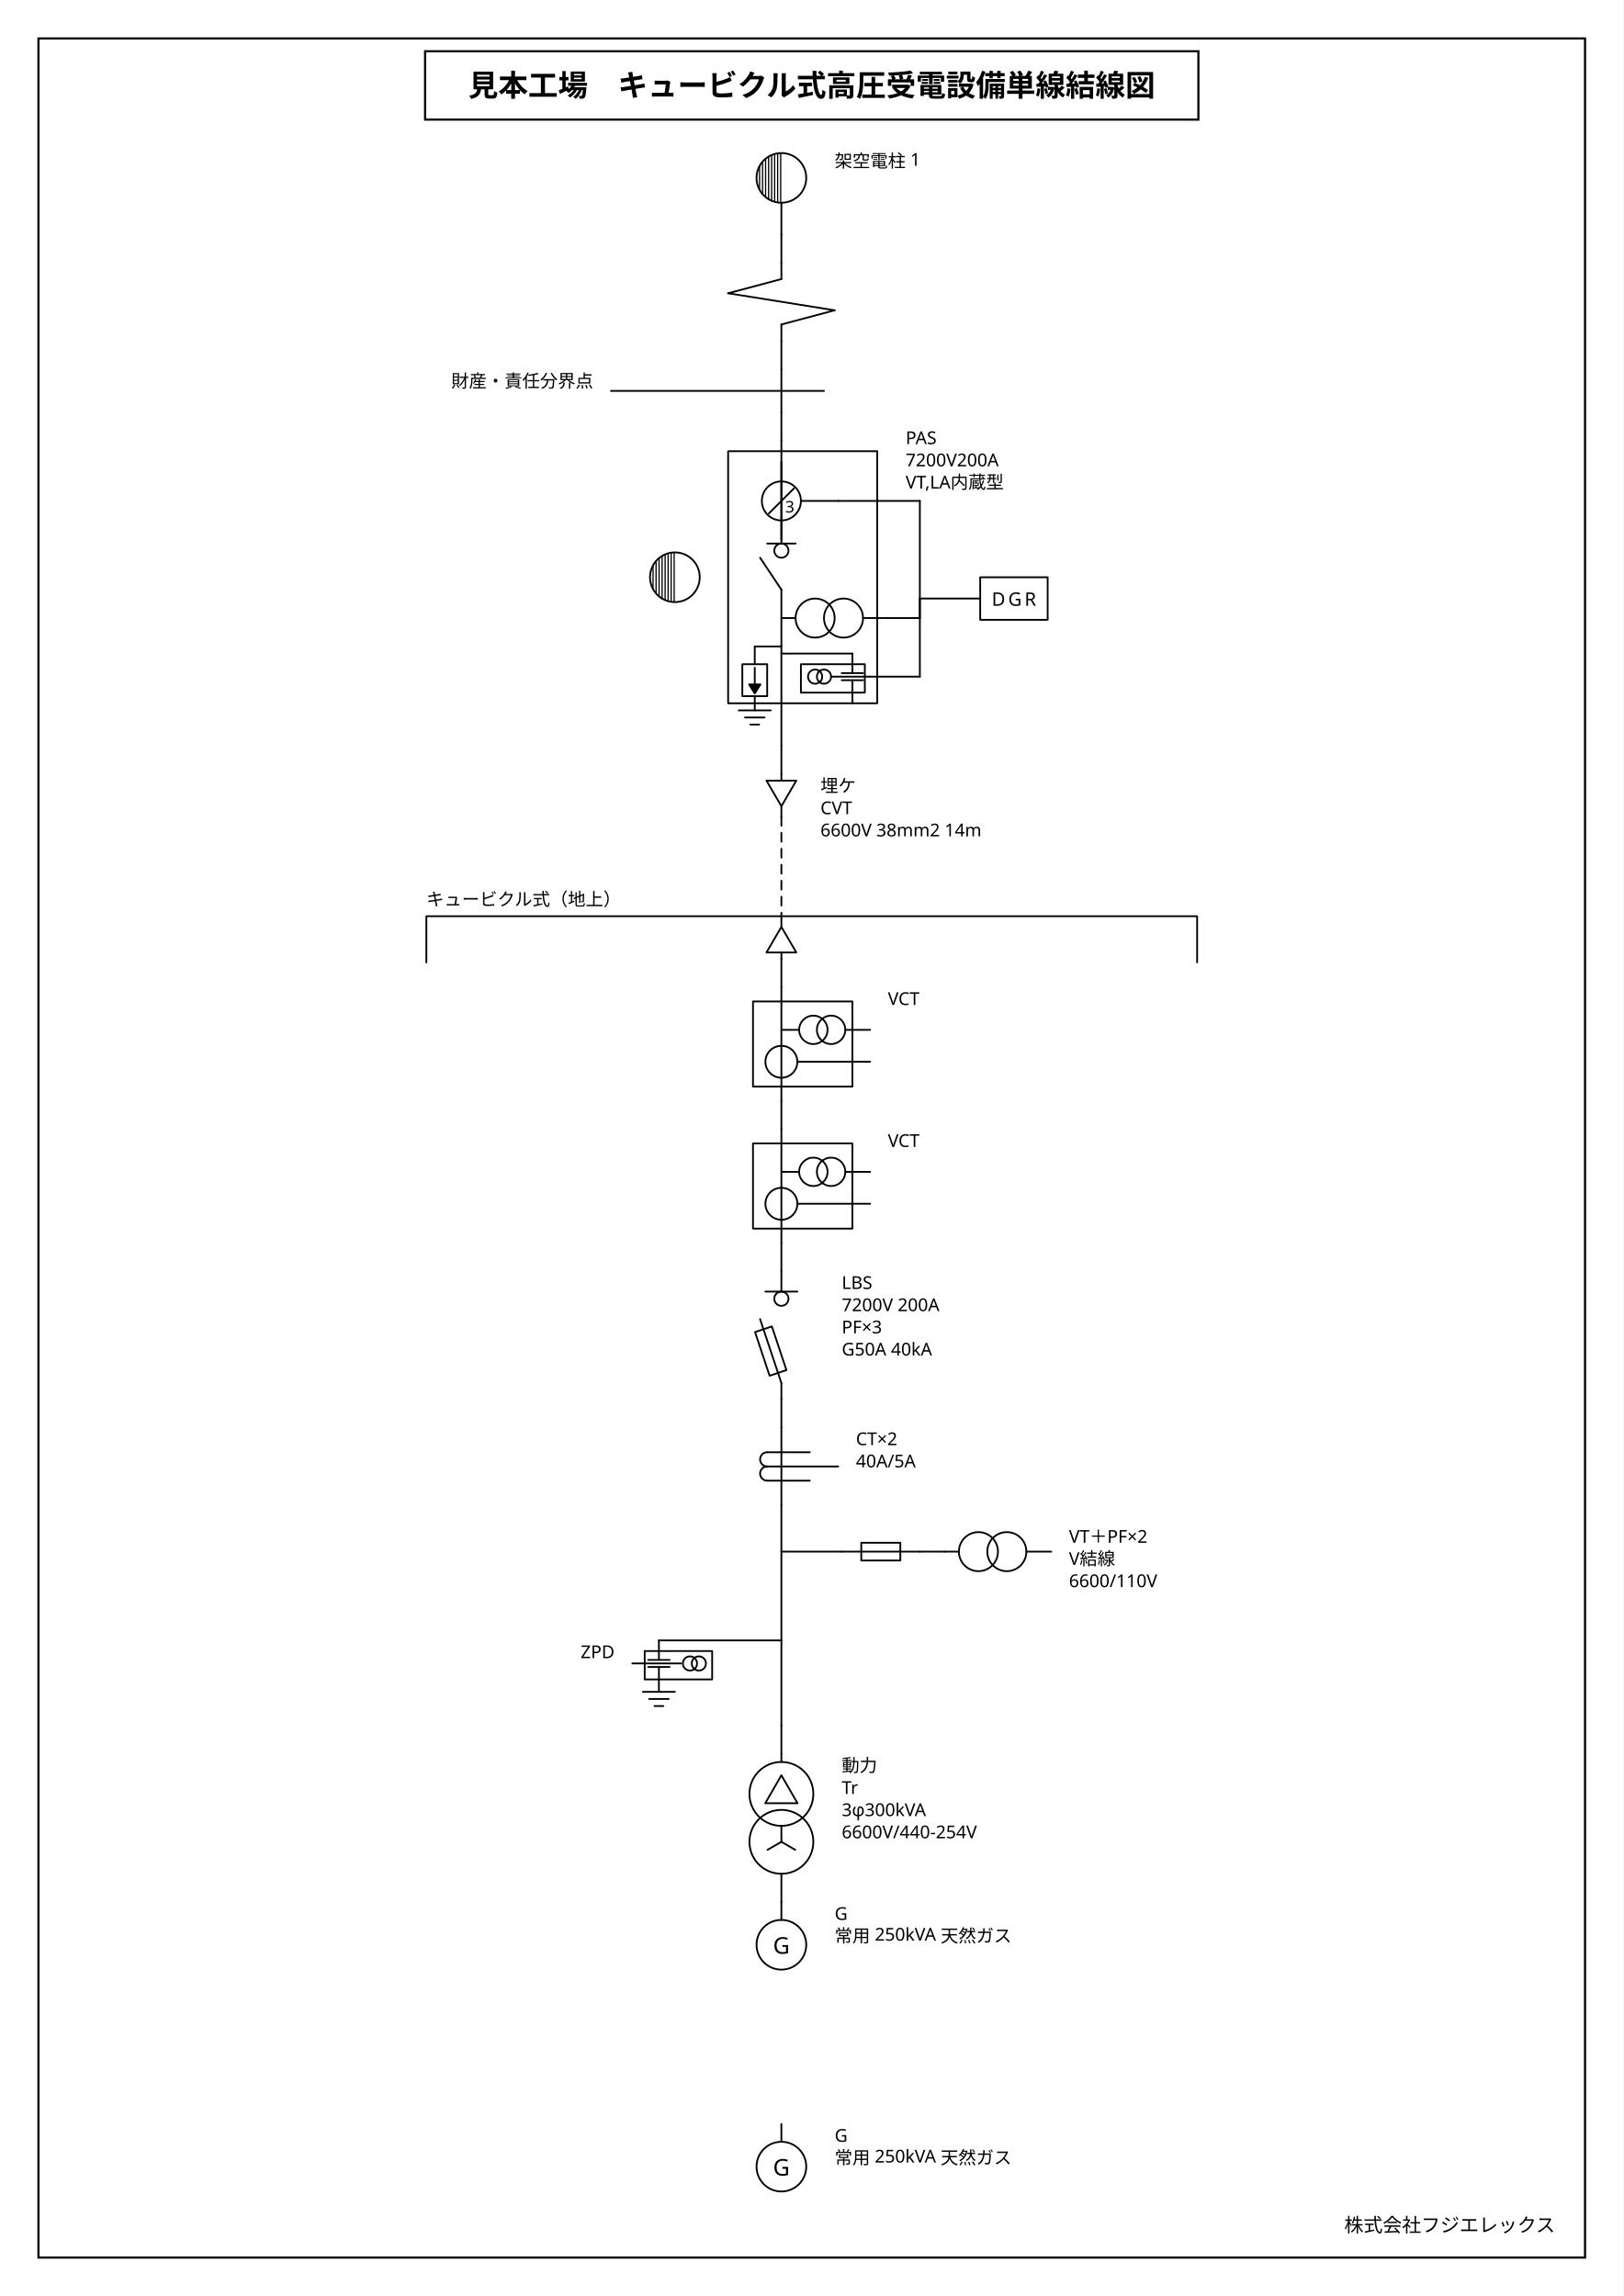
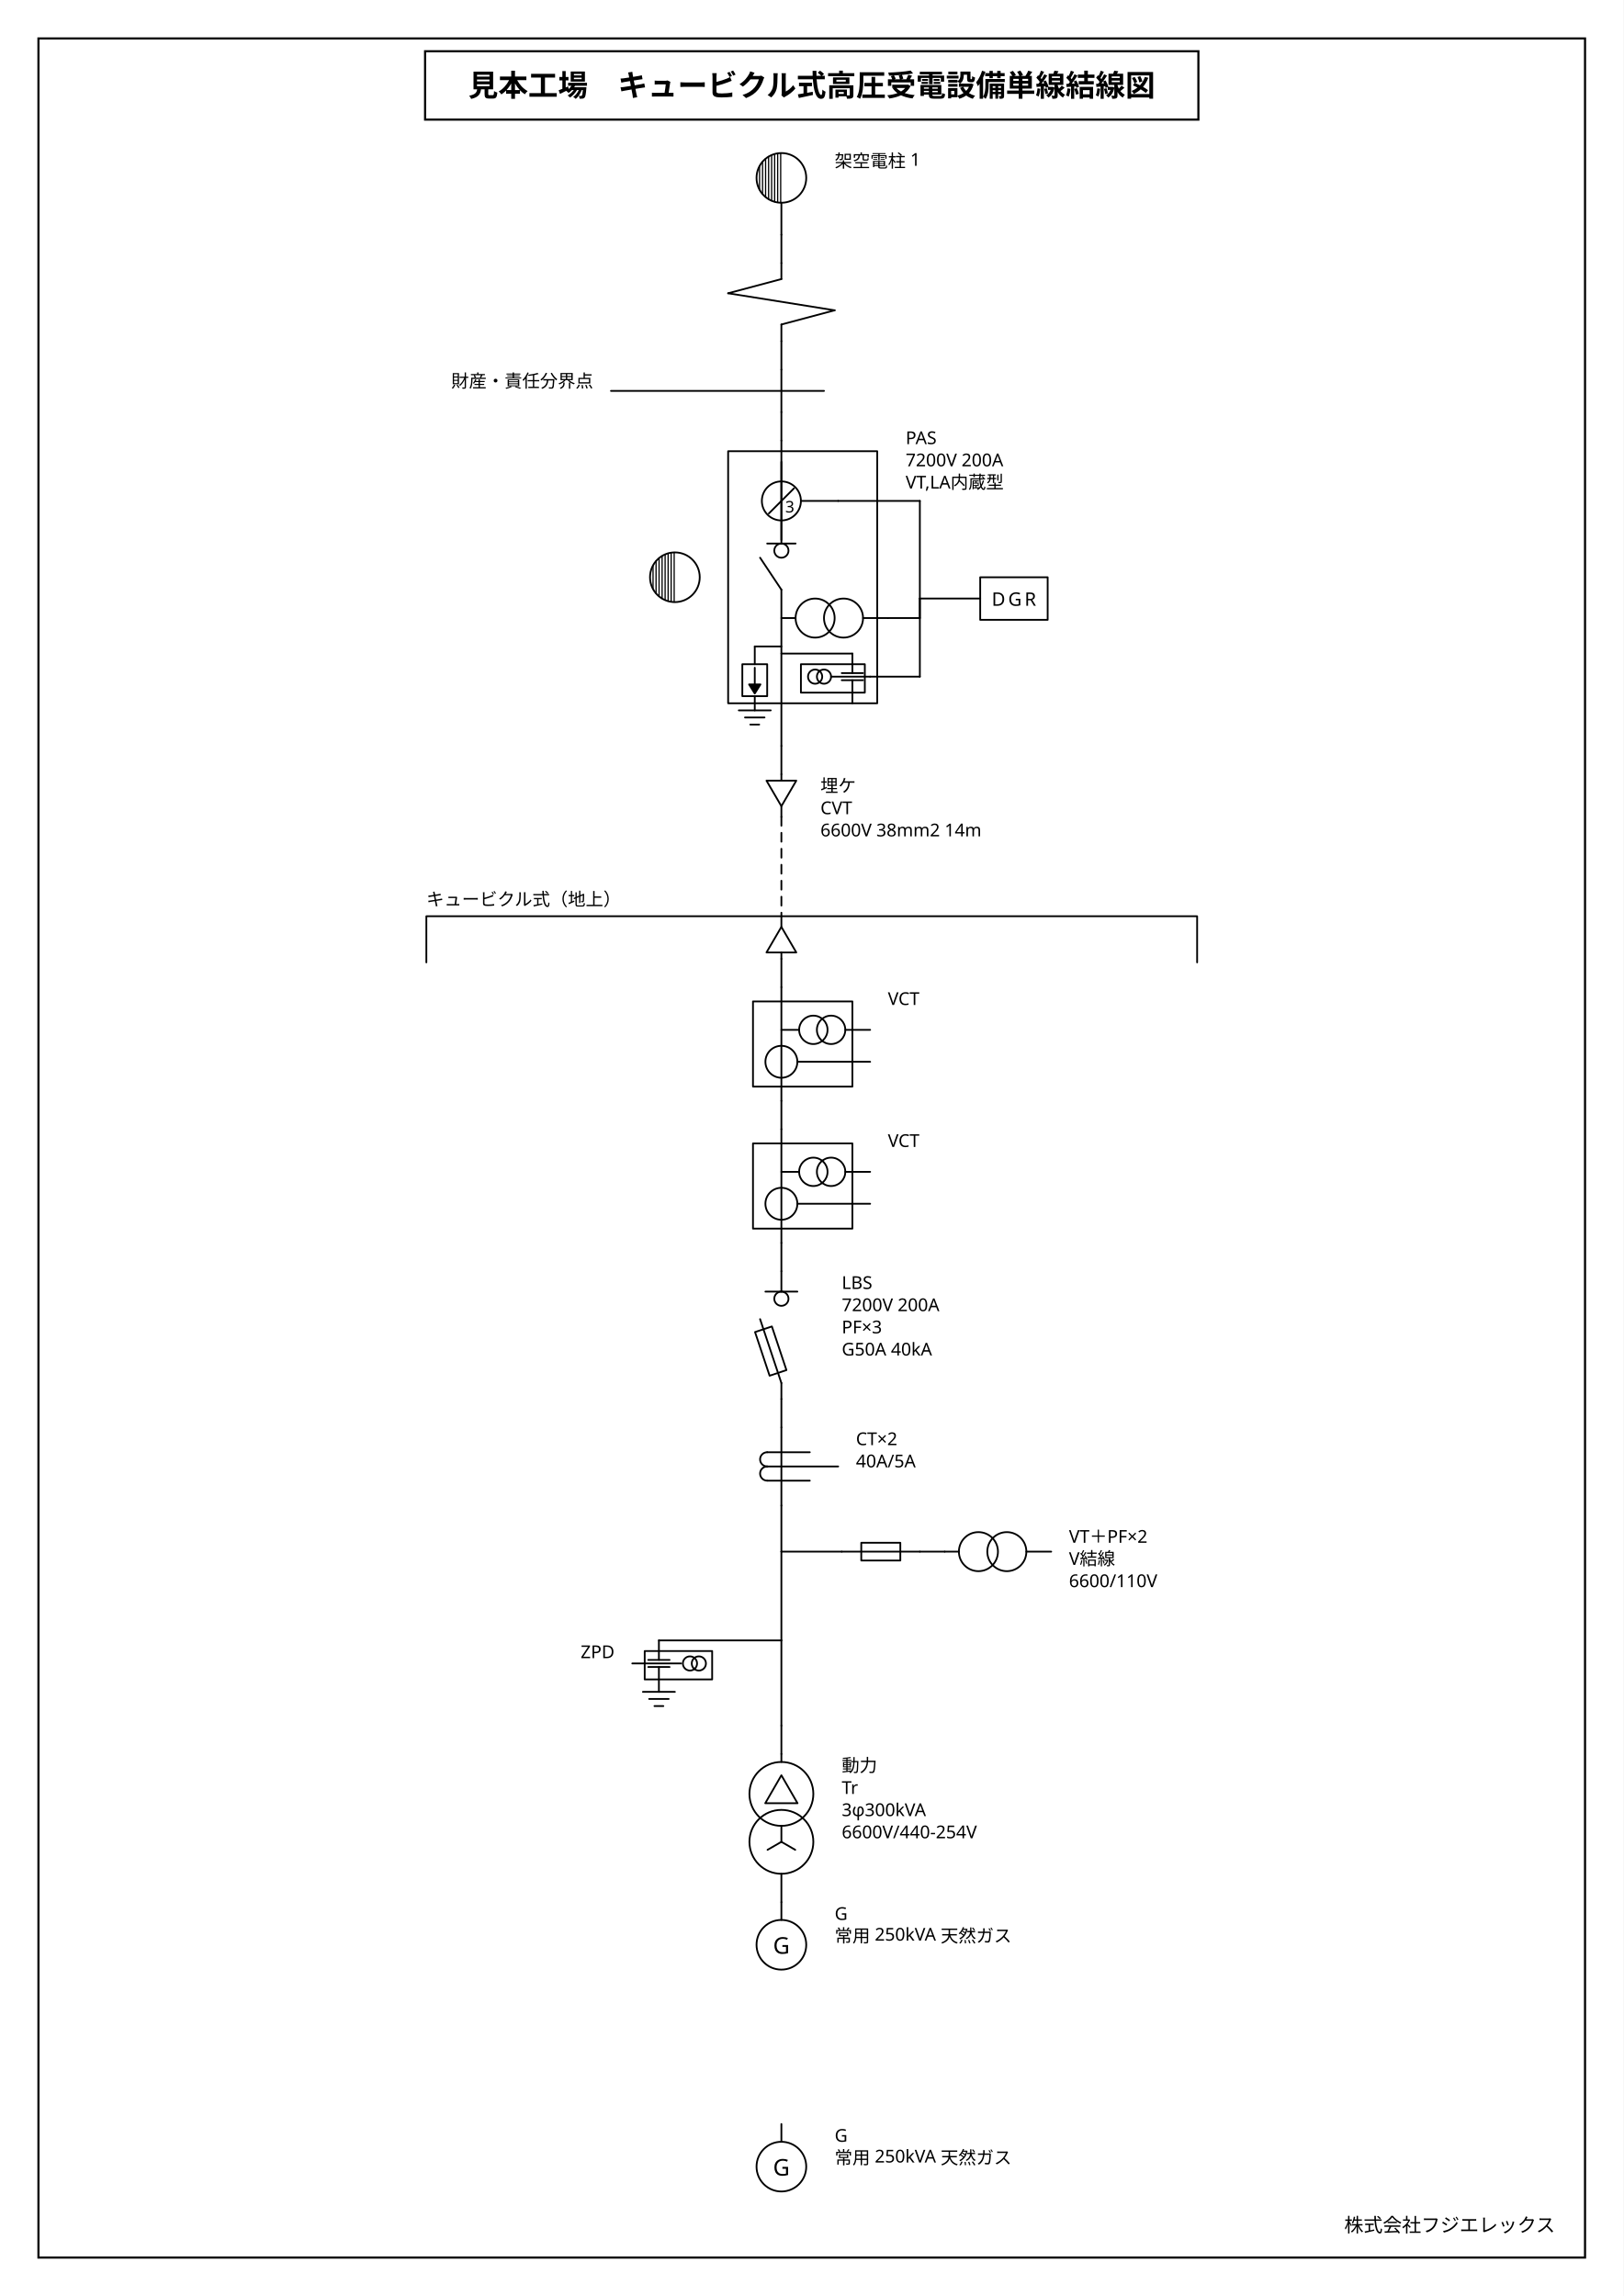
<svg xmlns="http://www.w3.org/2000/svg" viewBox="0 0 760 1075" width="760" height="1075">
  <rect x="0" y="0" width="760" height="1075" fill="#fff" />
  <g stroke="#000" fill="none">
    <rect x="18" y="18" width="724" height="1039" stroke-width="1" />
    <rect x="199" y="24" width="362" height="32" stroke-width="1" />
  </g>
  <text x="380" y="45" font-size="14" font-weight="700" text-anchor="middle" font-family="IPAGothic, 'IPAゴシック', 'Noto Sans JP', 'Hiragino Kaku Gothic ProN', 'Yu Gothic', sans-serif" fill="#000">見本工場　キュービクル式高圧受電設備単線結線図</text>
  <text x="728" y="1045" font-size="9" text-anchor="end" font-family="IPAGothic, 'IPAゴシック', 'Noto Sans JP', 'Hiragino Kaku Gothic ProN', 'Yu Gothic', sans-serif" fill="#000">株式会社フジエレックス</text>
  <g transform="translate(365.79 70) scale(0.831)">
    <g stroke="#000" fill="none" stroke-linecap="round" stroke-linejoin="round" color="#000">
      <path d="M -200 432 L 234.2 432 M -200 432 L -200 458 M 234.2 432 L 234.2 458" fill="none" stroke-width="1" />
      <text x="-200" y="426" font-size="10" font-family="IPAGothic, 'IPAゴシック', 'Noto Sans JP', 'Hiragino Kaku Gothic ProN', 'Yu Gothic', sans-serif" fill="currentColor" stroke="none">キュービクル式（地上）</text>
      <line x1="0" y1="48" x2="0" y2="64" stroke-width="1" />
      <line x1="0" y1="108" x2="0" y2="124" stroke-width="1" />
      <line x1="0" y1="148" x2="0" y2="164" stroke-width="1" />
      <line x1="0" y1="280" x2="-15" y2="280" stroke-width="1" />
      <line x1="0" y1="284" x2="40" y2="284" stroke-width="1" />
      <line x1="32" y1="198" x2="78" y2="198" stroke-width="1" />
      <line x1="78" y1="198" x2="78" y2="253" stroke-width="1" />
      <line x1="60" y1="264" x2="78" y2="264" stroke-width="1" />
      <line x1="78" y1="264" x2="78" y2="253" stroke-width="1" />
      <line x1="50" y1="297" x2="78" y2="297" stroke-width="1" />
      <line x1="78" y1="297" x2="78" y2="253" stroke-width="1" />
      <line x1="78" y1="253" x2="112" y2="253" stroke-width="1" />
      <line x1="0" y1="336" x2="0" y2="352" stroke-width="1" />
      <line x1="0" y1="376" x2="0" y2="432" stroke-width="1" stroke-dasharray="5 4" />
      <line x1="0" y1="456" x2="0" y2="472" stroke-width="1" />
      <line x1="0" y1="536" x2="0" y2="552" stroke-width="1" />
      <line x1="0" y1="616" x2="0" y2="632" stroke-width="1" />
      <line x1="0" y1="704" x2="0" y2="720" stroke-width="1" />
      <line x1="0" y1="764" x2="0" y2="790" stroke-width="1" />
      <line x1="0" y1="790" x2="34" y2="790" stroke-width="1" />
      <line x1="78" y1="790" x2="92" y2="790" stroke-width="1" />
      <line x1="0" y1="790" x2="0" y2="840" stroke-width="1" />
      <line x1="0" y1="840" x2="-69" y2="840" stroke-width="1" />
      <line x1="0" y1="840" x2="0" y2="888" stroke-width="1" />
      <line x1="0" y1="888" x2="0" y2="904" stroke-width="1" />
      <line x1="0" y1="971.5" x2="0" y2="987.5" stroke-width="1" />
      <g transform="translate(-16 0)">
        <circle cx="16" cy="16" r="14" fill="none" stroke-width="1" />
        <line x1="3.7" y1="9.313" x2="3.7" y2="22.687" stroke-width="0.7" />
        <line x1="5.4" y1="6.855" x2="5.4" y2="25.145" stroke-width="0.7" />
        <line x1="7.1" y1="5.193" x2="7.1" y2="26.807" stroke-width="0.7" />
        <line x1="8.8" y1="3.993" x2="8.8" y2="28.007" stroke-width="0.7" />
        <line x1="10.5" y1="3.126" x2="10.5" y2="28.874" stroke-width="0.7" />
        <line x1="12.2" y1="2.526" x2="12.2" y2="29.474" stroke-width="0.7" />
        <line x1="13.9" y1="2.158" x2="13.9" y2="29.842" stroke-width="0.7" />
        <line x1="15.6" y1="2.006" x2="15.6" y2="29.994" stroke-width="0.7" />
        <line x1="16" y1="30" x2="16" y2="48" stroke-width="1" />
      </g>
      <text x="30" y="10" font-size="10" text-anchor="start" font-family="IPAGothic, 'IPAゴシック', 'Noto Sans JP', 'Hiragino Kaku Gothic ProN', 'Yu Gothic', sans-serif" fill="currentColor" stroke="none">
        <tspan x="30" dy="0">架空電柱 1</tspan>
      </text>
      <g transform="translate(-30 64)">
        <line x1="30" y1="0" x2="30" y2="9" stroke-width="1" />
        <line x1="30" y1="9" x2="0" y2="17" stroke-width="1" />
        <line x1="0" y1="17" x2="60" y2="26.6" stroke-width="1" />
        <line x1="60" y1="26.6" x2="30" y2="34.6" stroke-width="1" />
        <line x1="30" y1="34.6" x2="30" y2="44" stroke-width="1" />
      </g>
      <g transform="translate(-96 124)">
        <line x1="96" y1="0" x2="96" y2="24" stroke-width="1" />
        <line x1="0" y1="12" x2="120" y2="12" stroke-width="1" />
      </g>
      <text x="-106" y="134" font-size="10" text-anchor="end" font-family="IPAGothic, 'IPAゴシック', 'Noto Sans JP', 'Hiragino Kaku Gothic ProN', 'Yu Gothic', sans-serif" fill="currentColor" stroke="none">
        <tspan x="-106" dy="0">財産・責任分界点</tspan>
      </text>
      <g transform="translate(-36 164)">
        <line x1="36" y1="0" x2="36" y2="6" stroke-width="1" />
        <rect x="6" y="6" width="84" height="142" fill="none" stroke-width="1" />
        <line x1="36" y1="6" x2="36" y2="58" stroke-width="1" />
        <line x1="28" y1="58" x2="44" y2="58" stroke-width="1" />
        <circle cx="36" cy="62" r="4" fill="none" stroke-width="1" />
        <line x1="36" y1="84" x2="24" y2="66" stroke-width="1" />
        <line x1="36" y1="84" x2="36" y2="172" stroke-width="1" />
      </g>
      <text x="70" y="166" font-size="10" text-anchor="start" font-family="IPAGothic, 'IPAゴシック', 'Noto Sans JP', 'Hiragino Kaku Gothic ProN', 'Yu Gothic', sans-serif" fill="currentColor" stroke="none">
        <tspan x="70" dy="0">PAS</tspan>
-         <tspan x="70" dy="12.5">7200V200A</tspan>
+         <tspan x="70" dy="12.5">7200V 200A</tspan>
        <tspan x="70" dy="12.5">VT,LA内蔵型</tspan>
      </text>
      <g transform="translate(-76 225)">
        <circle cx="16" cy="16" r="14" fill="none" stroke-width="1" />
        <line x1="3.7" y1="9.313" x2="3.7" y2="22.687" stroke-width="0.7" />
        <line x1="5.4" y1="6.855" x2="5.4" y2="25.145" stroke-width="0.7" />
        <line x1="7.1" y1="5.193" x2="7.1" y2="26.807" stroke-width="0.7" />
        <line x1="8.8" y1="3.993" x2="8.8" y2="28.007" stroke-width="0.7" />
        <line x1="10.5" y1="3.126" x2="10.5" y2="28.874" stroke-width="0.7" />
        <line x1="12.2" y1="2.526" x2="12.2" y2="29.474" stroke-width="0.7" />
        <line x1="13.9" y1="2.158" x2="13.9" y2="29.842" stroke-width="0.7" />
        <line x1="15.6" y1="2.006" x2="15.6" y2="29.994" stroke-width="0.7" />
      </g>
      <g transform="translate(-20 176)">
        <line x1="20" y1="0" x2="20" y2="44" stroke-width="1" />
        <circle cx="20" cy="22" r="11" fill="none" stroke-width="1" />
        <line x1="12.929" y1="29.071" x2="27.071" y2="14.929" stroke-width="1" />
        <text x="24.75" y="25" font-size="9" text-anchor="middle" dominant-baseline="central" font-family="IPAGothic, 'IPAゴシック', 'Noto Sans JP', 'Hiragino Kaku Gothic ProN', 'Yu Gothic', sans-serif" fill="currentColor" stroke="none">3</text>
        <line x1="31" y1="22" x2="52" y2="22" stroke-width="1" />
      </g>
      <g transform="translate(0 249)">
        <line x1="0" y1="15" x2="8" y2="15" stroke-width="1" />
        <circle cx="19" cy="15" r="11" fill="none" stroke-width="1" />
        <circle cx="35" cy="15" r="11" fill="none" stroke-width="1" />
        <line x1="46" y1="15" x2="60" y2="15" stroke-width="1" />
      </g>
      <g transform="translate(-35 280)">
        <line x1="20" y1="0" x2="20" y2="10" stroke-width="1" />
        <rect x="13" y="10" width="14" height="18" fill="none" stroke-width="1" />
        <line x1="20" y1="12" x2="20" y2="23" stroke-width="1" />
        <polygon points="16.8,21.38 20,26.5 23.2,21.38" fill="currentColor" stroke-width="1" />
        <line x1="20" y1="28" x2="20" y2="36" stroke-width="1" />
        <line x1="11" y1="36" x2="29" y2="36" stroke-width="1" />
        <line x1="14.5" y1="40" x2="25.5" y2="40" stroke-width="1" />
        <line x1="17.5" y1="44" x2="22.5" y2="44" stroke-width="1" />
      </g>
      <g transform="translate(10 284)">
        <line x1="30" y1="0" x2="30" y2="11" stroke-width="1" />
        <rect x="1" y="6" width="36" height="16" fill="none" stroke-width="1" />
        <line x1="24" y1="11" x2="36" y2="11" stroke-width="1" />
        <line x1="24" y1="15" x2="36" y2="15" stroke-width="1" />
        <line x1="30" y1="15" x2="30" y2="28" stroke-width="1" />
        <line x1="18" y1="13" x2="40" y2="13" stroke-width="1" />
        <circle cx="9" cy="13" r="4" fill="none" stroke-width="1" />
        <circle cx="14" cy="13" r="4" fill="none" stroke-width="1" />
      </g>
      <g transform="translate(112 241)">
        <rect x="0" y="0" width="38" height="24" fill="none" stroke-width="1" />
        <text x="19" y="12" font-size="10.5" text-anchor="middle" dominant-baseline="central" font-family="IPAGothic, 'IPAゴシック', 'Noto Sans JP', 'Hiragino Kaku Gothic ProN', 'Yu Gothic', sans-serif" letter-spacing="1.6" fill="currentColor" stroke="none">DGR</text>
      </g>
      <g transform="translate(-12 352)">
        <line x1="12" y1="0" x2="12" y2="3.6" stroke-width="1" />
        <polygon points="3.6,3.6 20.4,3.6 12,18" fill="none" stroke-width="1" />
        <line x1="12" y1="18" x2="12" y2="24" stroke-width="1" />
      </g>
      <text x="22" y="362" font-size="10" text-anchor="start" font-family="IPAGothic, 'IPAゴシック', 'Noto Sans JP', 'Hiragino Kaku Gothic ProN', 'Yu Gothic', sans-serif" fill="currentColor" stroke="none">
        <tspan x="22" dy="0">埋ケ</tspan>
        <tspan x="22" dy="12.5">CVT</tspan>
        <tspan x="22" dy="12.5">6600V 38mm2 14m</tspan>
      </text>
      <g transform="translate(-12 432) rotate(180 12 12)">
        <line x1="12" y1="0" x2="12" y2="3.6" stroke-width="1" />
        <polygon points="3.6,3.6 20.4,3.6 12,18" fill="none" stroke-width="1" />
        <line x1="12" y1="18" x2="12" y2="24" stroke-width="1" />
      </g>
      <g transform="translate(-22 472)">
        <line x1="22" y1="0" x2="22" y2="64" stroke-width="1" />
        <rect x="6" y="8" width="56" height="48" fill="none" stroke-width="1" />
        <line x1="22" y1="24" x2="32" y2="24" stroke-width="1" />
        <circle cx="40" cy="24" r="8" fill="none" stroke-width="1" />
        <circle cx="50" cy="24" r="8" fill="none" stroke-width="1" />
        <line x1="58" y1="24" x2="72" y2="24" stroke-width="1" />
        <circle cx="22" cy="42" r="9" fill="none" stroke-width="1" />
        <line x1="31" y1="42" x2="72" y2="42" stroke-width="1" />
      </g>
      <text x="60" y="482" font-size="10" text-anchor="start" font-family="IPAGothic, 'IPAゴシック', 'Noto Sans JP', 'Hiragino Kaku Gothic ProN', 'Yu Gothic', sans-serif" fill="currentColor" stroke="none">
        <tspan x="60" dy="0">VCT</tspan>
      </text>
      <g transform="translate(-22 552)">
        <line x1="22" y1="0" x2="22" y2="64" stroke-width="1" />
        <rect x="6" y="8" width="56" height="48" fill="none" stroke-width="1" />
        <line x1="22" y1="24" x2="32" y2="24" stroke-width="1" />
        <circle cx="40" cy="24" r="8" fill="none" stroke-width="1" />
        <circle cx="50" cy="24" r="8" fill="none" stroke-width="1" />
        <line x1="58" y1="24" x2="72" y2="24" stroke-width="1" />
        <circle cx="22" cy="42" r="9" fill="none" stroke-width="1" />
        <line x1="31" y1="42" x2="72" y2="42" stroke-width="1" />
      </g>
      <text x="60" y="562" font-size="10" text-anchor="start" font-family="IPAGothic, 'IPAゴシック', 'Noto Sans JP', 'Hiragino Kaku Gothic ProN', 'Yu Gothic', sans-serif" fill="currentColor" stroke="none">
        <tspan x="60" dy="0">VCT</tspan>
      </text>
      <g transform="translate(-24 632)">
        <line x1="24" y1="0" x2="24" y2="11.5" stroke-width="1" />
        <line x1="15" y1="11.5" x2="33" y2="11.5" stroke-width="1" />
        <circle cx="24" cy="15.5" r="4" fill="none" stroke-width="1" />
        <line x1="24" y1="63" x2="12" y2="27" stroke-width="1" />
        <polygon points="26.843,55.719 18.643,31.119 9.157,34.281 17.357,58.881" fill="none" stroke-width="1" />
        <line x1="24" y1="63" x2="24" y2="72" stroke-width="1" />
      </g>
      <text x="34" y="642" font-size="10" text-anchor="start" font-family="IPAGothic, 'IPAゴシック', 'Noto Sans JP', 'Hiragino Kaku Gothic ProN', 'Yu Gothic', sans-serif" fill="currentColor" stroke="none">
        <tspan x="34" dy="0">LBS</tspan>
        <tspan x="34" dy="12.5">7200V 200A</tspan>
        <tspan x="34" dy="12.5">PF×3</tspan>
        <tspan x="34" dy="12.5">G50A 40kA</tspan>
      </text>
      <g transform="translate(-24 720)">
        <line x1="24" y1="0" x2="24" y2="44" stroke-width="1" />
        <line x1="16" y1="14" x2="40" y2="14" stroke-width="1" />
        <line x1="16" y1="30" x2="40" y2="30" stroke-width="1" />
        <line x1="16" y1="22" x2="56" y2="22" stroke-width="1" />
        <path d="M 16 14 A 4 4 0 0 0 16 22" fill="none" stroke-width="1" />
        <path d="M 16 22 A 4 4 0 0 0 16 30" fill="none" stroke-width="1" />
      </g>
      <text x="42" y="730" font-size="10" text-anchor="start" font-family="IPAGothic, 'IPAゴシック', 'Noto Sans JP', 'Hiragino Kaku Gothic ProN', 'Yu Gothic', sans-serif" fill="currentColor" stroke="none">
        <tspan x="42" dy="0">CT×2</tspan>
        <tspan x="42" dy="12.5">40A/5A</tspan>
      </text>
      <g transform="translate(36 768) rotate(-90 20 22)">
        <line x1="20" y1="0" x2="20" y2="44" stroke-width="1" />
        <rect x="15" y="11" width="10" height="22" fill="none" stroke-width="1" />
      </g>
      <g transform="translate(92 775)">
        <line x1="0" y1="15" x2="8" y2="15" stroke-width="1" />
        <circle cx="19" cy="15" r="11" fill="none" stroke-width="1" />
        <circle cx="35" cy="15" r="11" fill="none" stroke-width="1" />
        <line x1="46" y1="15" x2="60" y2="15" stroke-width="1" />
      </g>
      <text x="162" y="785" font-size="10" text-anchor="start" font-family="IPAGothic, 'IPAゴシック', 'Noto Sans JP', 'Hiragino Kaku Gothic ProN', 'Yu Gothic', sans-serif" fill="currentColor" stroke="none">
        <tspan x="162" dy="0">VT＋PF×2</tspan>
        <tspan x="162" dy="12.5">V結線</tspan>
        <tspan x="162" dy="12.5">6600/110V</tspan>
      </text>
      <g transform="translate(-84 840)">
        <line x1="15" y1="0" x2="15" y2="11" stroke-width="1" />
        <rect x="7" y="6" width="38" height="16" fill="none" stroke-width="1" />
        <line x1="9" y1="11" x2="21" y2="11" stroke-width="1" />
        <line x1="9" y1="15" x2="21" y2="15" stroke-width="1" />
        <line x1="15" y1="15" x2="15" y2="29" stroke-width="1" />
        <line x1="6" y1="29" x2="24" y2="29" stroke-width="1" />
        <line x1="9.5" y1="33" x2="20.5" y2="33" stroke-width="1" />
        <line x1="12.5" y1="37" x2="17.5" y2="37" stroke-width="1" />
        <line x1="0" y1="13" x2="27.5" y2="13" stroke-width="1" />
        <circle cx="32.5" cy="13" r="4" fill="none" stroke-width="1" />
        <circle cx="37.5" cy="13" r="4" fill="none" stroke-width="1" />
      </g>
      <text x="-94" y="850" font-size="10" text-anchor="end" font-family="IPAGothic, 'IPAゴシック', 'Noto Sans JP', 'Hiragino Kaku Gothic ProN', 'Yu Gothic', sans-serif" fill="currentColor" stroke="none">
        <tspan x="-94" dy="0">ZPD</tspan>
      </text>
      <g transform="translate(-24 904)">
        <line x1="24" y1="0" x2="24" y2="4.5" stroke-width="1" />
        <circle cx="24" cy="22.5" r="18" fill="none" stroke-width="1" />
        <circle cx="24" cy="49.5" r="18" fill="none" stroke-width="1" />
        <polygon points="24,12 33.093,27.75 14.907,27.75" fill="none" stroke-width="1" />
        <line x1="24" y1="49.5" x2="24" y2="40.5" stroke-width="1" />
        <line x1="24" y1="49.5" x2="31.794" y2="54" stroke-width="1" />
        <line x1="24" y1="49.5" x2="16.206" y2="54" stroke-width="1" />
      </g>
      <text x="34" y="914" font-size="10" text-anchor="start" font-family="IPAGothic, 'IPAゴシック', 'Noto Sans JP', 'Hiragino Kaku Gothic ProN', 'Yu Gothic', sans-serif" fill="currentColor" stroke="none">
        <tspan x="34" dy="0">動力</tspan>
        <tspan x="34" dy="12.5">Tr</tspan>
        <tspan x="34" dy="12.5">3φ300kVA</tspan>
        <tspan x="34" dy="12.5">6600V/440-254V</tspan>
      </text>
      <g transform="translate(-20 987.5)">
        <line x1="20" y1="0" x2="20" y2="10" stroke-width="1" />
        <circle cx="20" cy="24" r="14" fill="none" stroke-width="1" />
        <text x="20" y="24" font-size="13" text-anchor="middle" dominant-baseline="central" font-family="IPAGothic, 'IPAゴシック', 'Noto Sans JP', 'Hiragino Kaku Gothic ProN', 'Yu Gothic', sans-serif" fill="currentColor" stroke="none">G</text>
      </g>
      <text x="30" y="997.5" font-size="10" text-anchor="start" font-family="IPAGothic, 'IPAゴシック', 'Noto Sans JP', 'Hiragino Kaku Gothic ProN', 'Yu Gothic', sans-serif" fill="currentColor" stroke="none">
        <tspan x="30" dy="0">G</tspan>
        <tspan x="30" dy="12.5">常用 250kVA 天然ガス</tspan>
      </text>
      <g transform="translate(-20 1112.5)">
        <line x1="20" y1="0" x2="20" y2="10" stroke-width="1" />
        <circle cx="20" cy="24" r="14" fill="none" stroke-width="1" />
        <text x="20" y="24" font-size="13" text-anchor="middle" dominant-baseline="central" font-family="IPAGothic, 'IPAゴシック', 'Noto Sans JP', 'Hiragino Kaku Gothic ProN', 'Yu Gothic', sans-serif" fill="currentColor" stroke="none">G</text>
      </g>
      <text x="30" y="1122.5" font-size="10" text-anchor="start" font-family="IPAGothic, 'IPAゴシック', 'Noto Sans JP', 'Hiragino Kaku Gothic ProN', 'Yu Gothic', sans-serif" fill="currentColor" stroke="none">
        <tspan x="30" dy="0">G</tspan>
        <tspan x="30" dy="12.5">常用 250kVA 天然ガス</tspan>
      </text>
    </g>
  </g>
</svg>
